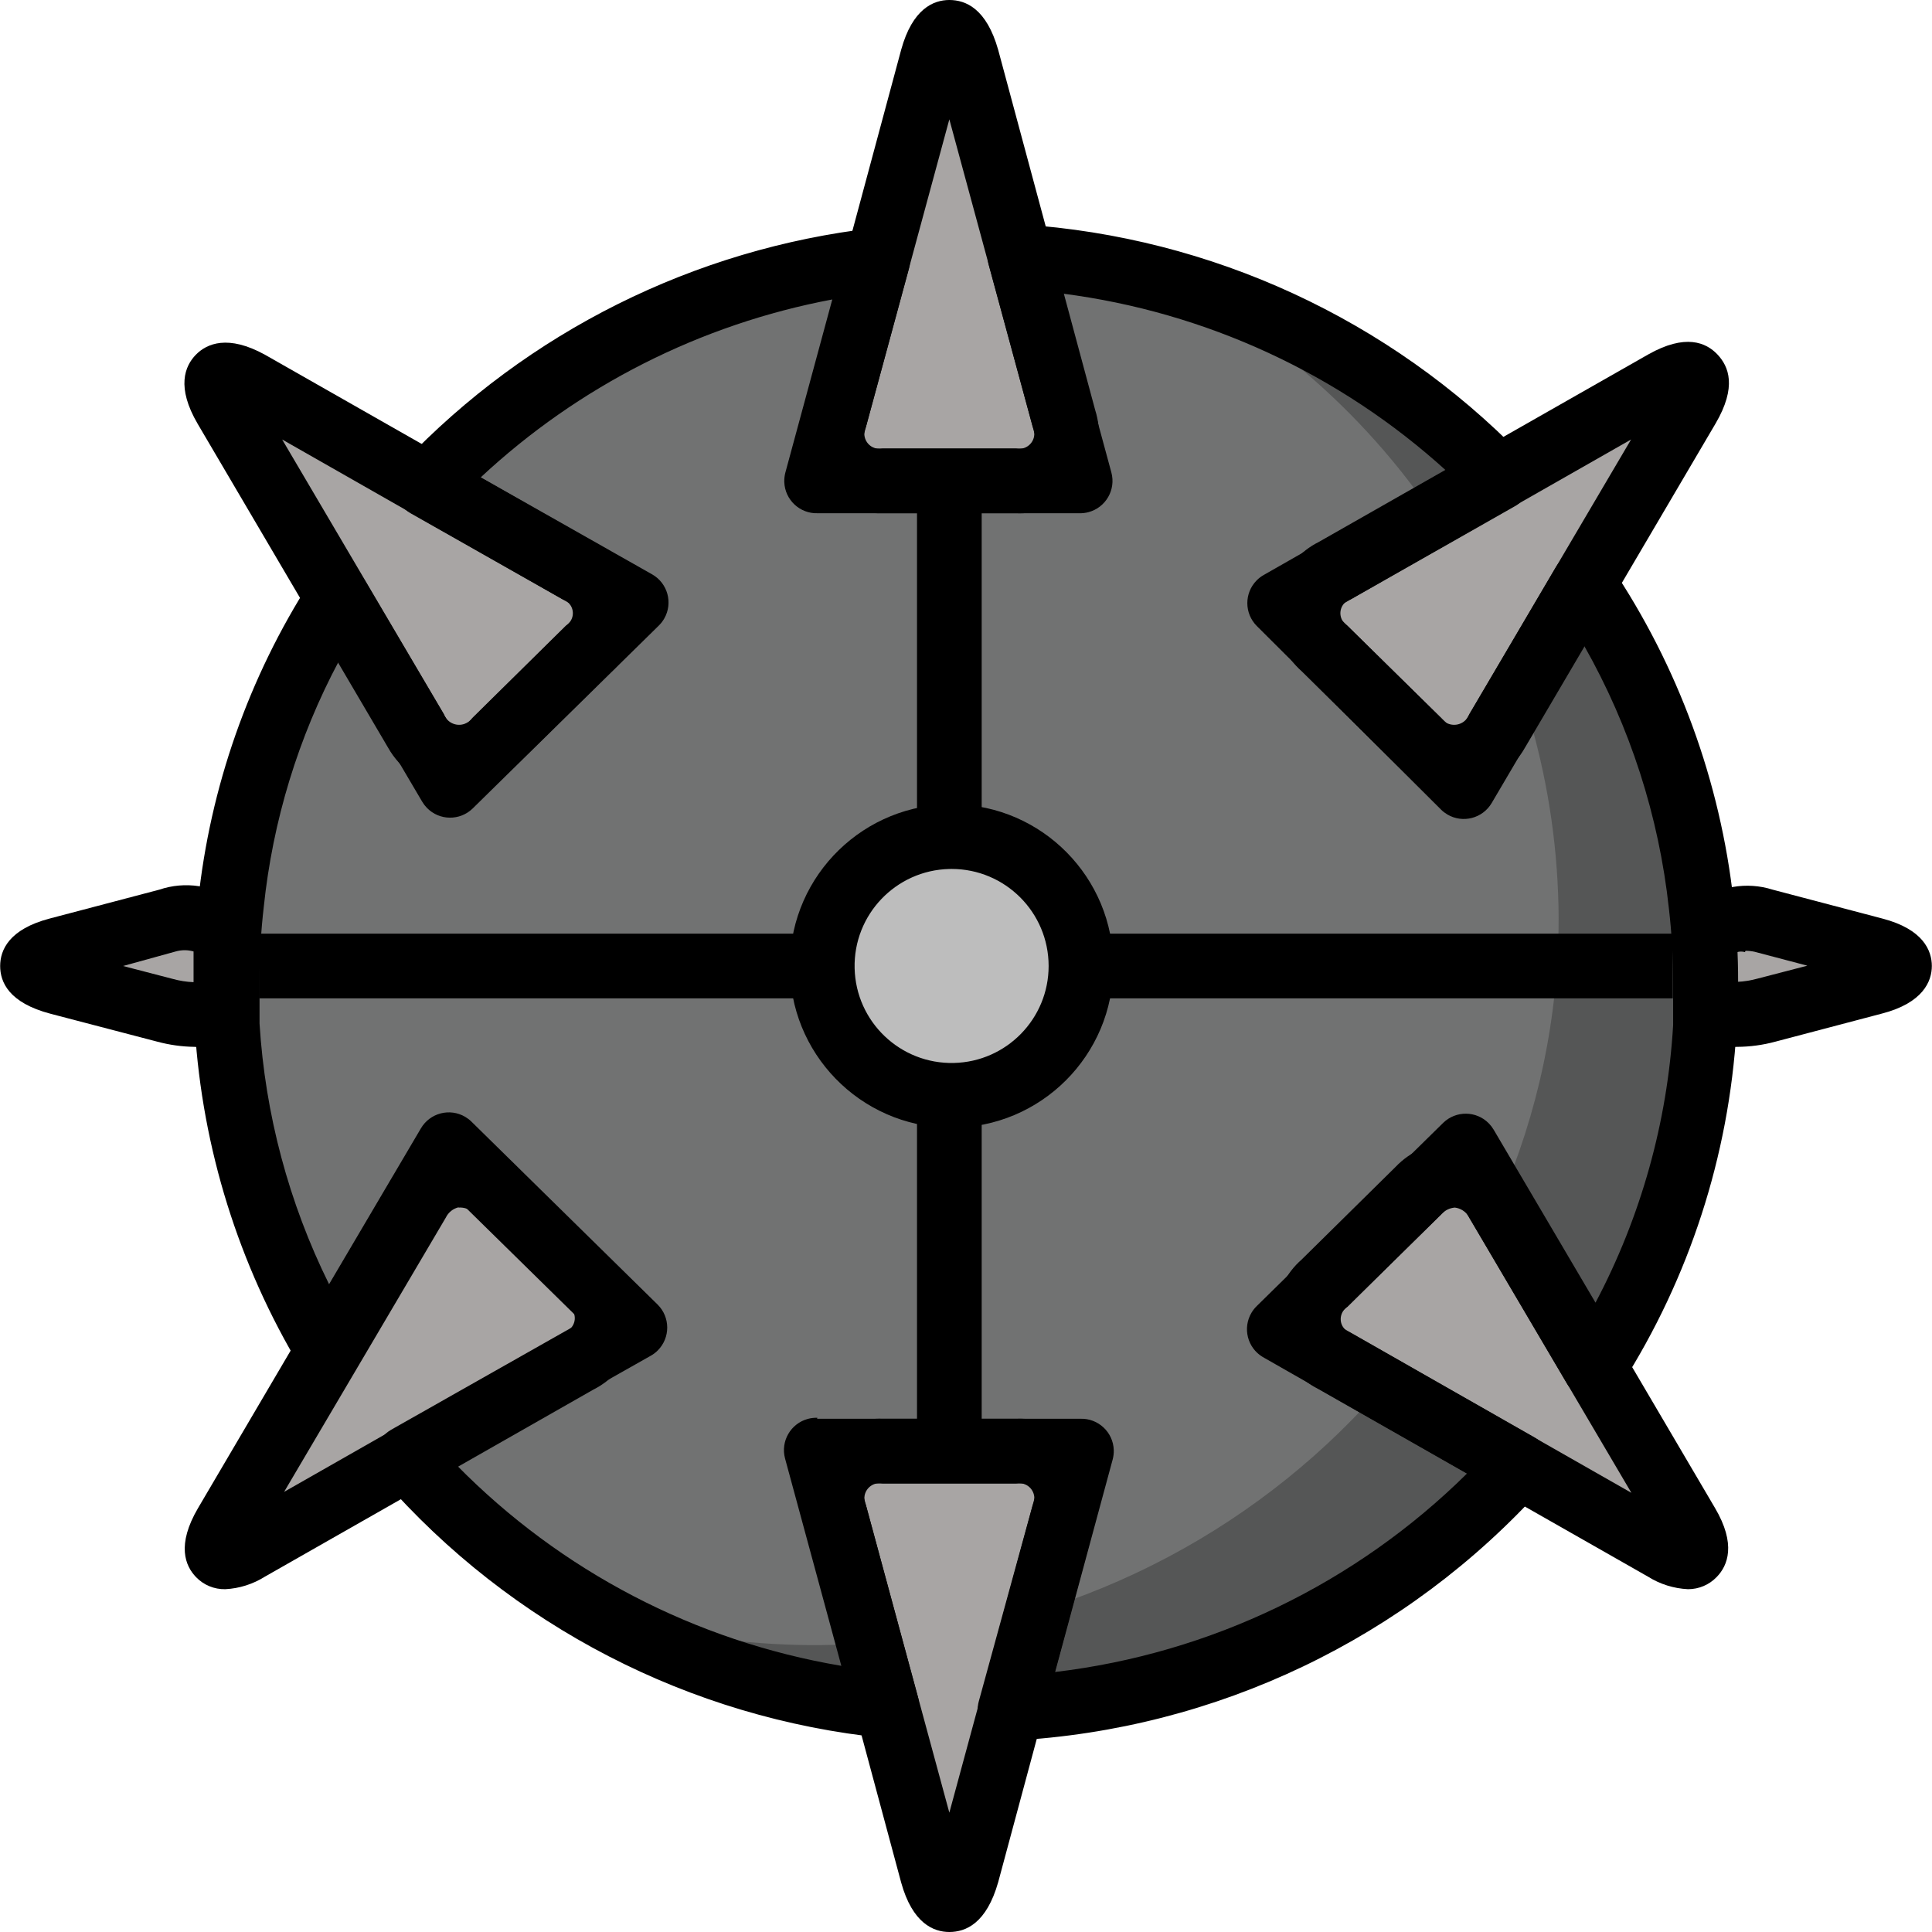
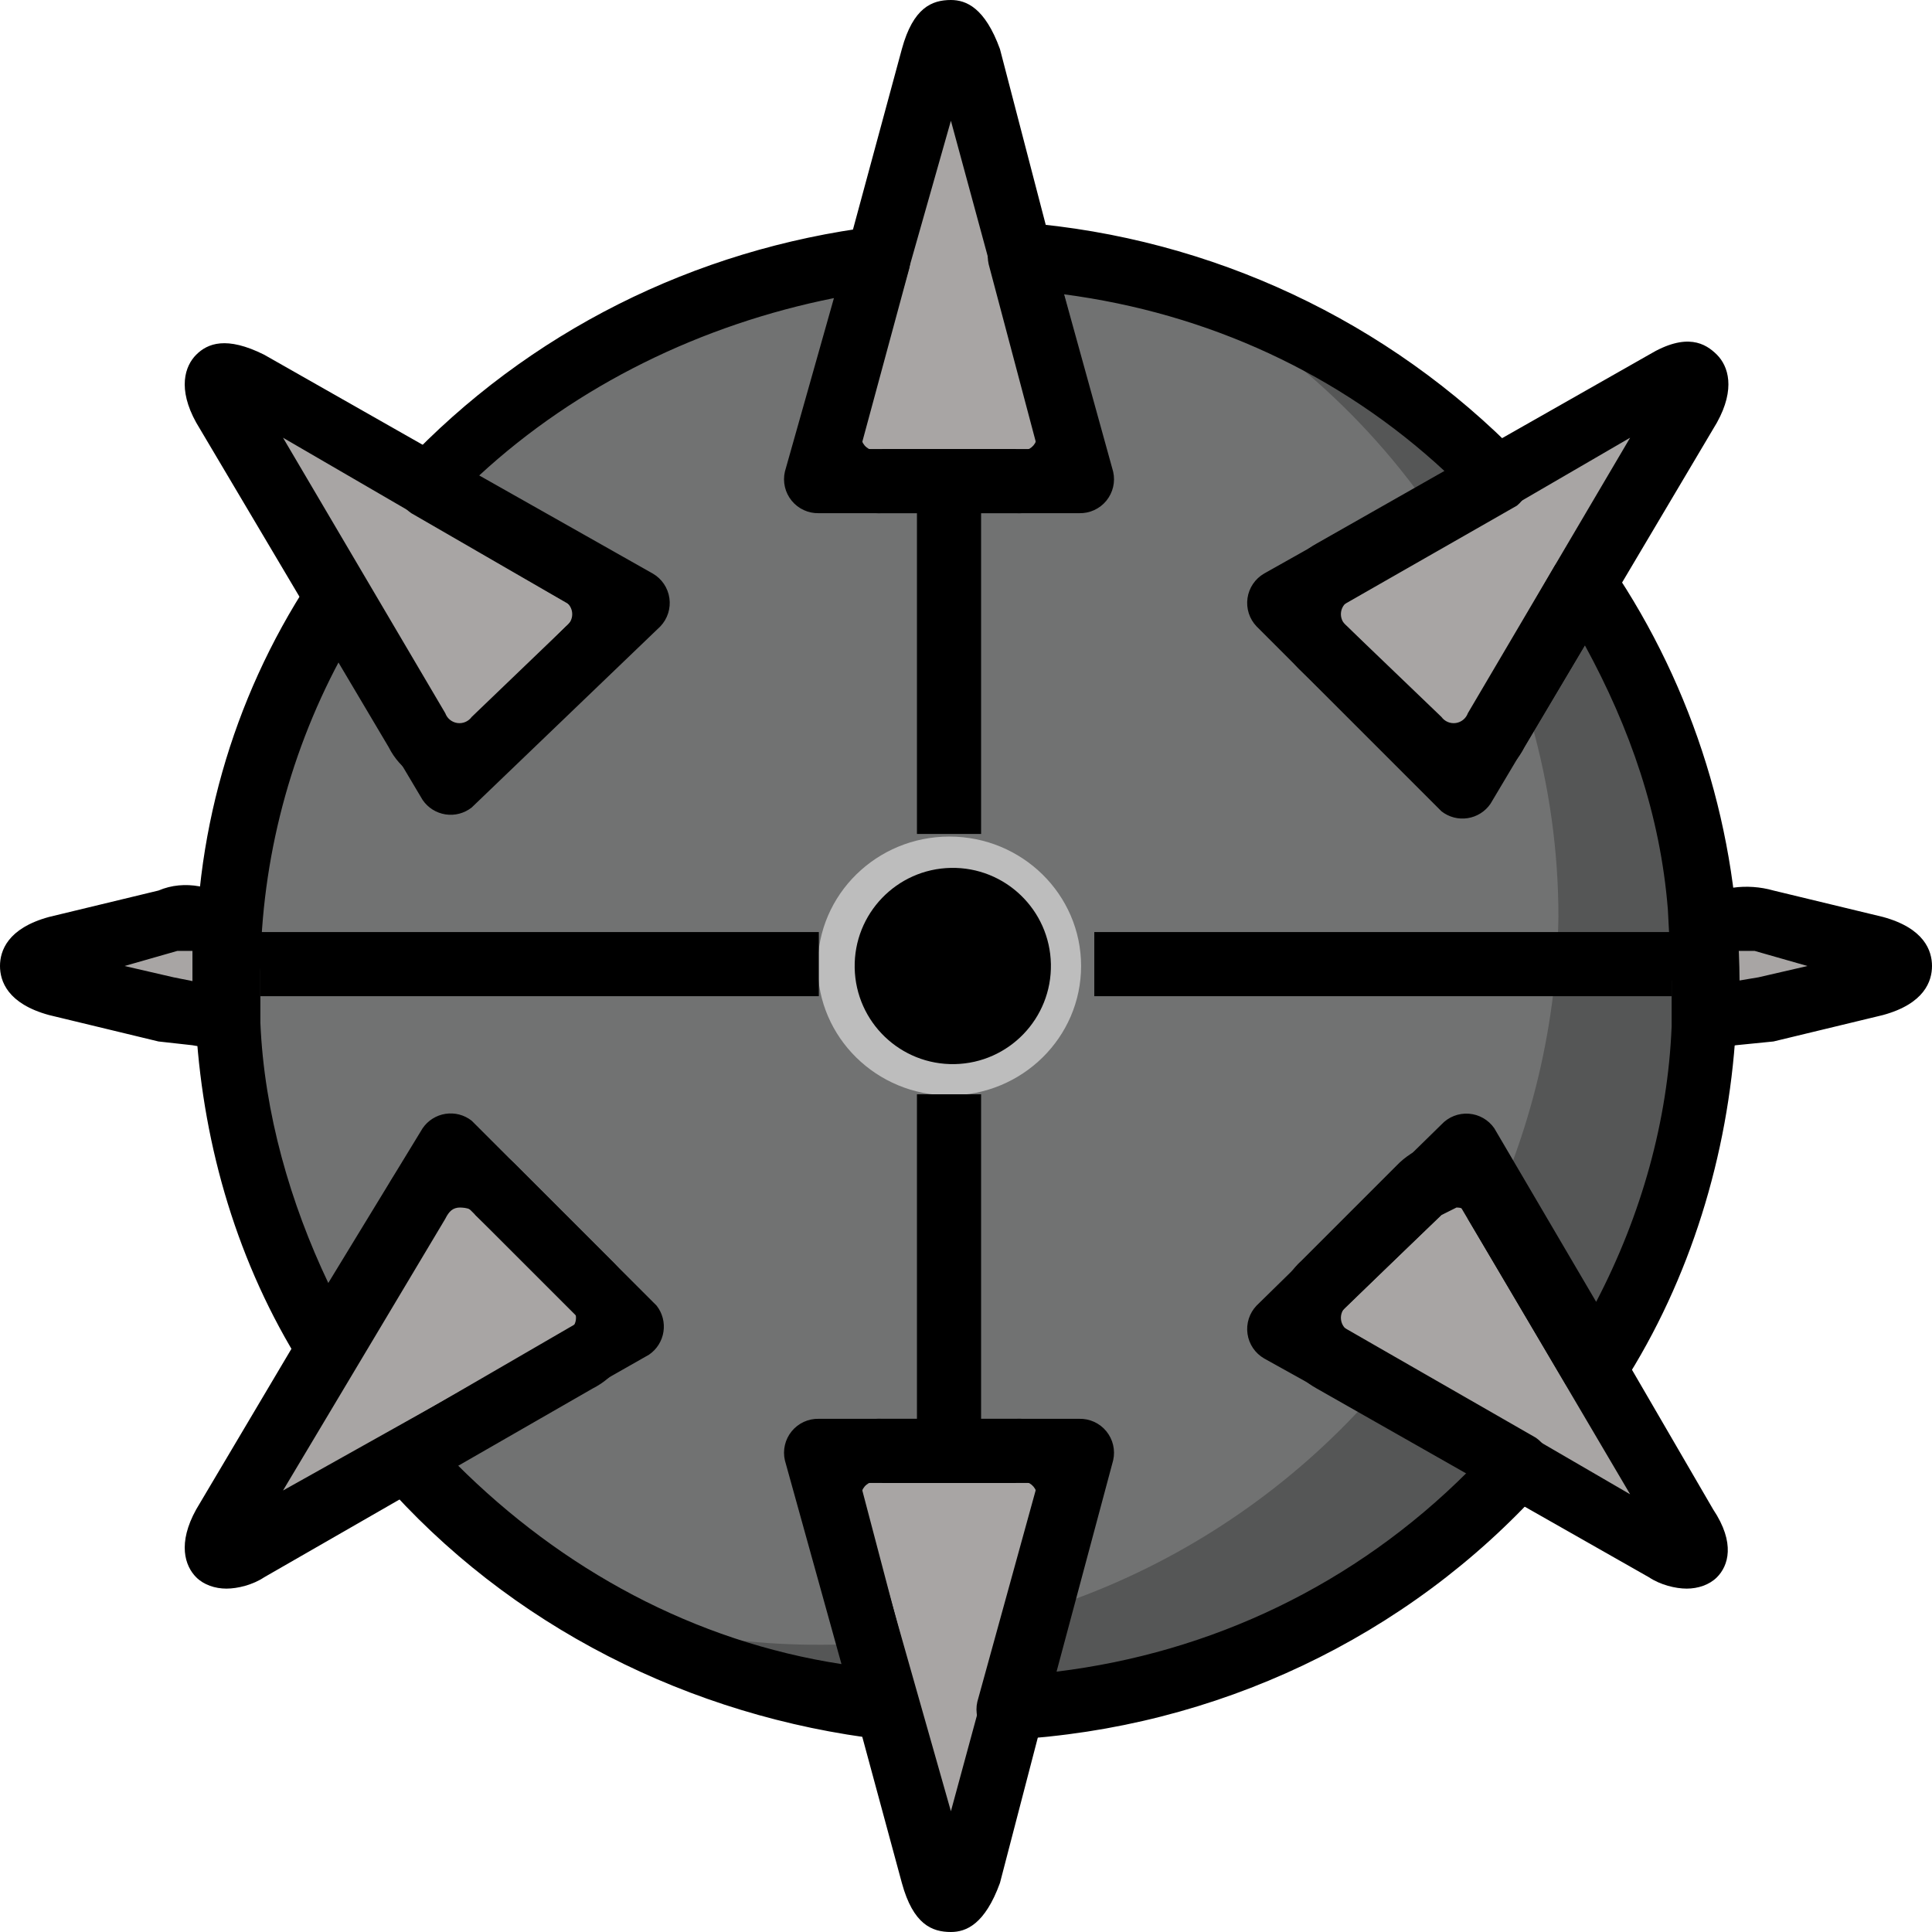
- <svg xmlns="http://www.w3.org/2000/svg" version="1.1" id="Layer_1" x="0px" y="0px" viewBox="0 0 512 512" style="enable-background:new 0 0 512 512;" xml:space="preserve">
-   <path style="fill:#555656;" d="M455.906,260.371c0,106.188-88.533,192.75-197.978,192.75c-33.648-0.077-66.738-8.596-96.246-24.769  C99.46,395.347,60.405,330.812,60.036,260.371c0-106.188,88.619-192.321,197.892-192.321c18.067-0.026,36.065,2.391,53.48,7.199  C395.862,97.232,455.083,173.106,455.906,260.371z" />
-   <path style="fill:#717272;" d="M413.054,243.23c0,106.188-88.533,192.75-197.978,192.75c-18.058-0.12-36.022-2.683-53.394-7.628  C99.46,395.347,60.405,330.812,60.036,260.371c0-106.188,88.619-192.321,197.892-192.321c18.067-0.026,36.065,2.391,53.48,7.199  C373.647,108.245,412.702,172.789,413.054,243.23z" />
-   <g>
-     <path style="fill:#A8A5A4;" d="M59.865,260.285v4.285c0,4.371-7.113,5.914-16.198,3.514l-28.197-7.371   c-9.085-2.4-9.085-6.342,0-8.57l28.968-7.628c9.085-2.4,16.112,1.8,15.427,9.256C59.865,253.772,59.865,260.285,59.865,260.285z" />
-     <path style="fill:#A8A5A4;" d="M468.248,267.742c-9.085,2.4-16.37,0.771-16.113-3.514v-10.885   c-0.6-7.456,6.342-11.656,15.427-9.256l28.968,7.628c9.085,2.4,9.085,6.342,0,8.57L468.248,267.742z" />
-     <path style="fill:#A8A5A4;" d="M281.669,110.902c2.28,6.471-1.114,13.567-7.593,15.847c-1.526,0.54-3.137,0.771-4.748,0.694   h-35.482c-6.839,0.54-12.821-4.577-13.361-11.416c-0.137-1.74,0.094-3.48,0.677-5.125l6.856-25.711l8.57-33.082l10.799-36.682   c2.485-9.085,6.514-9.085,8.57,0l9.77,36.082l8.57,33.082L281.669,110.902z" />
-     <path style="fill:#A8A5A4;" d="M153.111,151.355c6.128,2.88,8.759,10.182,5.871,16.31c-0.754,1.611-1.851,3.034-3.214,4.174   l-24.597,24.169c-4.628,5.322-12.693,5.879-18.015,1.243c-1.183-1.028-2.16-2.263-2.897-3.642l-12.084-20.398l-17.141-29.568   l-21.169-35.739c-4.799-8.142-1.971-10.97,6.171-6.256l32.054,18.255l29.825,17.141L153.111,151.355z" />
-     <path style="fill:#A8A5A4;" d="M440.994,101.732c8.57-4.628,10.97-1.8,6.171,6.256l-18.684,31.711l-17.141,29.568l-14.313,24.34   c-3.24,6.265-10.944,8.725-17.21,5.485c-1.483-0.763-2.794-1.817-3.874-3.085l-24.854-24.512   c-5.185-4.345-5.871-12.076-1.517-17.269c1.14-1.363,2.571-2.46,4.174-3.214l28.625-16.284l29.825-17.141L440.994,101.732z" />
-     <path style="fill:#A8A5A4;" d="M269.327,384.557c6.856-0.343,12.693,4.937,13.036,11.793c0.077,1.611-0.154,3.222-0.694,4.748   l-9.17,34.882l-8.57,33.082l-7.971,27.511c-2.485,9.085-6.514,9.085-8.57,0l-7.628-28.025l-8.57-33.082l-9.342-34.282   c-2.323-6.462,1.028-13.576,7.491-15.898c1.448-0.523,2.974-0.763,4.508-0.728H269.327z" />
-     <path style="fill:#A8A5A4;" d="M156.025,340.162c5.142,4.397,5.751,12.136,1.354,17.278c-1.166,1.371-2.623,2.46-4.268,3.205   l-30.597,17.141L92.69,394.927l-26.654,15.341c-8.57,4.628-10.97,1.8-6.171-6.256l18.427-31.282l17.141-29.568l14.827-24.769   c3.308-6.231,11.039-8.605,17.27-5.297c1.38,0.737,2.623,1.714,3.642,2.897L156.025,340.162z" />
-     <path style="fill:#A8A5A4;" d="M447.164,404.098c4.799,8.142,1.971,10.97-6.171,6.256l-23.654-13.456l-29.825-17.141   l-34.282-19.284c-6.128-2.88-8.759-10.182-5.871-16.31c0.754-1.611,1.851-3.034,3.214-4.174l25.369-23.997   c4.705-5.254,12.77-5.708,18.032-1.011c1.183,1.063,2.16,2.331,2.88,3.754l17.141,28.882l17.141,29.568L447.164,404.098z" />
+ <svg xmlns="http://www.w3.org/2000/svg" viewBox="0 0 512 512">
+   <defs />
+   <path fill="#555656" d="M456 260c0 107-89 193-198 193-34 0-67-8-96-25-63-33-102-97-102-168 0-106 89-192 198-192a193 193 0 01198 192z" />
+   <path fill="#717272" d="M413 243a196 196 0 01-251 185C99 395 60 331 60 260c0-106 89-192 198-192 18 0 36 2 53 7 63 33 102 98 102 168z" />
+   <g fill="#a8a5a4">
+     <path d="M60 260v5c0 4-7 5-16 3l-29-7c-9-3-9-7 0-9l29-7c10-3 17 1 16 9v6zM468 268c-9 2-16 1-16-4v-11c0-7 6-11 16-9l29 8c9 2 9 6 0 8l-29 8zM282 111a12 12 0 01-13 16h-35a12 12 0 01-13-16l7-26 9-33 10-37c3-9 7-9 9 0l10 37 8 33 8 26zM153 151a12 12 0 013 21l-25 24a13 13 0 01-21-2l-12-21-17-29-21-36c-5-8-2-11 6-6l32 18 30 17 25 14zM441 102c9-5 11-2 6 6l-19 32-17 29-14 25a13 13 0 01-21 2l-25-25a12 12 0 013-20l28-16 30-17 29-16zM269 385a12 12 0 0113 16l-10 35-8 33-8 28c-3 9-7 9-9 0l-7-28-9-34-9-34a12 12 0 0112-16h35zM156 340a12 12 0 01-3 21l-30 17-30 17-27 15c-9 5-11 2-6-6l18-31 17-30 15-25a13 13 0 0121-2l25 24zM447 404c5 8 2 11-6 6l-24-13-29-17-35-20a12 12 0 01-2-20l25-24a13 13 0 0121 3l17 29 17 29 16 27z" />
  </g>
-   <path d="M51.466,277.426c-3.3-0.051-6.582-0.514-9.77-1.371l-28.197-7.371C2.271,265.77,0.043,260.2,0.043,256  c0-4.2,2.314-9.77,13.199-12.599l28.968-7.628c6.839-2.323,14.39-1.174,20.226,3.085c4.294,3.668,6.505,9.213,5.914,14.827v10.884  c0.06,3.711-1.62,7.233-4.542,9.513C60.182,276.552,55.837,277.726,51.466,277.426z M32.611,256l13.199,3.428  c1.791,0.497,3.625,0.788,5.485,0.857v-8.142l0,0c-1.543-0.437-3.171-0.437-4.714,0L32.611,256z" />
-   <path d="M460.363,277.426c-4.414,0.214-8.768-1.088-12.341-3.685c-3.025-2.417-4.688-6.162-4.457-10.027v-10.37  c-0.317-5.365,1.903-10.567,5.999-14.056c5.759-4.405,13.319-5.717,20.226-3.514l28.968,7.628  c10.97,2.828,13.199,8.57,13.199,12.599s-2.314,9.77-13.199,12.599l-28.283,7.456C467.176,276.946,463.783,277.409,460.363,277.426z   M460.363,263.799L460.363,263.799c0.086,0,0.171,0,0.257,0H460.363z M462.42,252.315c-0.677-0.189-1.38-0.189-2.057,0  c0,0,0,0.686,0,0.943v6.942c1.826-0.077,3.642-0.368,5.399-0.857l0,0l13.199-3.428l-13.97-3.685c-0.788-0.171-1.594-0.257-2.4-0.257  L462.42,252.315z" />
-   <path d="M267.956,461.691c-4.731,0.163-8.699-3.54-8.862-8.271c-0.026-0.857,0.069-1.706,0.291-2.528l15.855-57.765h-47.309  l15.341,56.651c0.746,2.725,0.111,5.639-1.714,7.799c-1.817,2.151-4.568,3.274-7.371,3c-51.346-5.202-98.792-29.705-132.757-68.564  c-3.12-3.557-2.768-8.973,0.797-12.093c0.446-0.386,0.926-0.728,1.431-1.02l50.566-28.625l-33.425-32.825L94.404,362.36  c-1.543,2.605-4.345,4.2-7.371,4.2c-2.974-0.103-5.716-1.637-7.371-4.114c-16.412-27.254-26.029-58.065-28.025-89.819  c0-4.114,0-8.57,0-12.341c-0.129-7.156,0.154-14.304,0.857-21.426c3.188-30.245,13.396-59.333,29.825-84.933  c1.663-2.443,4.414-3.917,7.371-3.942c2.965,0.06,5.691,1.646,7.199,4.2l23.912,40.538l33.425-32.996l-45.424-25.711  c-4.114-2.34-5.562-7.568-3.222-11.682c0.343-0.609,0.771-1.174,1.251-1.688c33.022-34.719,77.186-56.745,124.786-62.222  c4.705-0.549,8.956,2.811,9.505,7.516c0.129,1.097,0.043,2.211-0.249,3.282l-12.941,47.652h47.309l-13.199-48.595  c-0.746-2.683-0.137-5.562,1.628-7.713c1.766-2.125,4.44-3.274,7.199-3.085c50.163,3.342,97.326,25.103,132.414,61.107  c3.368,3.325,3.402,8.75,0.077,12.119c-0.506,0.514-1.08,0.96-1.706,1.337l-48.766,27.683l33.425,32.825l26.14-44.481  c2.528-4.002,7.825-5.194,11.827-2.657c1.071,0.677,1.98,1.586,2.657,2.657c17.835,26.543,28.977,57.002,32.482,88.79  c0.814,7.139,1.217,14.321,1.2,21.512c0,4.2,0,8.57-0.429,12.599c-2.023,33.356-12.496,65.65-30.425,93.847  c-1.603,2.503-4.397,3.994-7.371,3.942c-2.965-0.06-5.691-1.646-7.199-4.2l-28.882-49.023l-33.425,32.739l53.823,30.682  c4.122,2.331,5.571,7.559,3.24,11.682c-0.309,0.548-0.677,1.054-1.097,1.517c-36.082,40.058-86.553,64.184-140.384,67.107  L267.956,461.691z M216.533,375.987h69.764c4.731-0.163,8.699,3.54,8.862,8.271c0.026,0.857-0.069,1.706-0.291,2.528l-15.255,56.308  c41.241-4.894,79.663-23.415,109.188-52.623l-54.165-30.854c-4.062-2.425-5.391-7.688-2.965-11.75  c0.394-0.66,0.874-1.26,1.423-1.791l49.366-48.509c3.394-3.3,8.819-3.231,12.119,0.163c0.48,0.497,0.9,1.046,1.251,1.637  l26.997,45.852c12.033-22.755,19.052-47.832,20.569-73.535c0-3.857,0-7.628,0-11.313c0.009-6.531-0.368-13.053-1.114-19.541  c-2.648-24.512-10.293-48.226-22.455-69.678l-24.512,41.652c-2.4,4.08-7.645,5.451-11.733,3.051  c-0.591-0.351-1.148-0.771-1.637-1.251l-48.852-48.68c-3.36-3.334-3.385-8.759-0.06-12.119c0.548-0.557,1.174-1.037,1.86-1.423  l48.423-27.597c-28.274-25.694-63.756-42.09-101.646-46.966l12.856,47.395c1.234,4.568-1.474,9.273-6.042,10.507  c-0.823,0.223-1.68,0.317-2.528,0.291h-69.249c-4.731,0.163-8.699-3.54-8.862-8.271c-0.026-0.857,0.069-1.706,0.291-2.528  l12.427-45.852c-34.89,6.565-67.201,22.917-93.161,47.138l45.424,25.711c4.114,2.34,5.562,7.568,3.222,11.682  c-0.386,0.677-0.866,1.303-1.423,1.86l-49.366,48.509c-3.394,3.3-8.819,3.231-12.119-0.163c-0.48-0.497-0.9-1.046-1.251-1.637  l-22.026-37.367c-10.816,20.269-17.595,42.45-19.969,65.307c-0.754,6.514-1.123,13.07-1.114,19.626c0,3.771,0,7.542,0,11.227  c1.491,24.023,7.756,47.506,18.427,69.078l24.34-41.31c2.4-4.08,7.645-5.451,11.733-3.051c0.591,0.351,1.148,0.771,1.637,1.251  l49.366,48.509c3.36,3.334,3.385,8.759,0.06,12.119c-0.548,0.557-1.174,1.037-1.86,1.423l-51.423,29.054  c27.52,28.008,63.182,46.606,101.903,53.137l-14.913-54.937c-1.234-4.568,1.474-9.273,6.042-10.507  c0.823-0.223,1.68-0.317,2.528-0.291L216.533,375.987z" />
-   <path d="M269.327,136.013h-35.482c-11.587,0.403-21.315-8.665-21.709-20.261c-0.086-2.4,0.249-4.791,0.968-7.079l25.711-95.475  c3-10.884,8.57-13.199,12.77-13.199l0,0c4.371,0,9.856,2.314,12.941,13.199l25.711,95.475c3.514,11.056-2.597,22.857-13.653,26.371  C274.247,135.791,271.787,136.116,269.327,136.013z M251.586,31.625l-22.112,81.505c-0.986,1.997-0.171,4.414,1.826,5.399  c0.788,0.394,1.68,0.514,2.545,0.343h35.482c2.185,0.42,4.294-1.011,4.714-3.197c0.163-0.866,0.043-1.757-0.343-2.545l0,0  L251.586,31.625z" />
-   <path d="M121.486,209.12h-2.657c-6.762-1.011-12.684-5.091-16.027-11.056l-50.394-85.705c-5.742-9.77-3.428-15.341-0.514-18.341  c2.914-3,8.57-5.399,18.341,0l87.333,49.709l0,0c10.293,5.134,14.476,17.638,9.35,27.931c-1.2,2.417-2.863,4.568-4.894,6.351  l-24.854,24.426C133.022,206.634,127.391,209.042,121.486,209.12z M74.777,116.473l42.852,72.763  c0.797,2.228,3.248,3.394,5.477,2.597c0.831-0.3,1.56-0.848,2.065-1.568l24.854-24.512c1.8-1.14,2.331-3.531,1.183-5.322  c-0.497-0.771-1.251-1.346-2.125-1.62L74.777,116.473z" />
-   <path d="M385.543,209.12c-5.905-0.077-11.536-2.485-15.684-6.685l-24.854-24.512c-8.639-7.593-9.487-20.749-1.894-29.388  c1.783-2.023,3.934-3.685,6.351-4.894l87.333-49.709c9.856-5.571,15.341-3.171,18.341,0s5.228,8.57-0.514,18.341l-50.394,85.705  c-3.334,5.974-9.256,10.062-16.027,11.056L385.543,209.12z M432.252,116.473l-74.306,42.338c-2.04,0.626-3.18,2.777-2.563,4.817  c0.266,0.883,0.84,1.637,1.62,2.125l24.854,24.512c1.363,1.937,4.037,2.4,5.974,1.037c0.728-0.514,1.277-1.234,1.568-2.065  L432.252,116.473z" />
-   <path d="M251.586,512c-4.2,0-9.77-2.314-12.77-13.113l-25.711-95.561c-3.514-11.056,2.605-22.857,13.661-26.371  c2.288-0.728,4.679-1.054,7.079-0.968h35.482c11.587-0.497,21.383,8.493,21.88,20.081c0.103,2.46-0.223,4.919-0.968,7.259  l-25.711,95.475C261.442,509.686,255.957,512,251.586,512z M233.845,393.128c-2.185-0.42-4.294,1.011-4.714,3.197  c-0.163,0.866-0.043,1.757,0.343,2.545l22.112,81.505l22.112-81.505c0.986-1.997,0.171-4.414-1.826-5.399  c-0.788-0.394-1.68-0.514-2.545-0.343H233.845z" />
-   <path d="M59.693,421.153c-2.897,0.06-5.691-1.088-7.713-3.171c-2.914-3-5.228-8.57,0.514-18.341l50.394-85.705  c5.597-10.37,18.538-14.253,28.908-8.656c1.997,1.08,3.814,2.468,5.374,4.114l24.512,24.597c8.639,7.593,9.488,20.749,1.894,29.388  c-1.783,2.023-3.934,3.685-6.351,4.894l-86.99,49.537C67.064,419.807,63.439,420.964,59.693,421.153z M121.572,319.936  L121.572,319.936c-1.5,0.343-2.76,1.354-3.428,2.743l-42.852,72.678l74.306-42.338c2.04-0.626,3.18-2.777,2.563-4.817  c-0.266-0.883-0.84-1.637-1.62-2.125l0,0l-24.854-24.512c-1.114-1.097-2.64-1.663-4.2-1.543L121.572,319.936z" />
-   <path d="M447.336,421.153c-3.771-0.18-7.431-1.328-10.627-3.342l-87.333-49.709c-10.293-5.134-14.476-17.638-9.35-27.931  c1.2-2.417,2.863-4.568,4.894-6.351l24.854-24.512c8.099-8.562,21.606-8.93,30.168-0.831c1.646,1.56,3.034,3.377,4.114,5.374  l50.394,85.705c5.742,9.685,3.428,15.341,0.514,18.341C452.975,419.987,450.215,421.162,447.336,421.153z M385.543,320.021  c-1.388,0.111-2.674,0.754-3.6,1.8l-24.854,24.512c-1.8,1.14-2.331,3.531-1.183,5.322c0.497,0.771,1.251,1.346,2.125,1.62  l74.306,42.338l-42.852-72.763c-0.668-1.388-1.928-2.4-3.428-2.743L385.543,320.021z" />
-   <ellipse style="fill:#BDBDBD;" cx="251.586" cy="256" rx="34.882" ry="34.282" />
-   <path d="M251.586,298.852c-23.663-0.334-42.578-19.781-42.252-43.452s19.781-42.578,43.452-42.252  c23.432,0.326,42.252,19.412,42.252,42.844c0,23.663-19.181,42.852-42.852,42.852C251.989,298.852,251.783,298.852,251.586,298.852z   M251.586,230.289c-14.193,0.334-25.437,12.11-25.103,26.303c0.334,14.193,12.11,25.437,26.303,25.103  c13.961-0.326,25.111-11.733,25.111-25.694c0-14.201-11.502-25.711-25.703-25.72C251.989,230.28,251.792,230.28,251.586,230.289z" />
-   <rect x="68.649" y="247.43" width="148.183" height="17.141" />
-   <rect x="290.239" y="247.43" width="153.069" height="17.141" />
-   <rect x="243.016" y="127.443" width="17.141" height="94.275" />
-   <rect x="243.016" y="290.282" width="17.141" height="94.275" />
-   <g>
- </g>
-   <g>
- </g>
-   <g>
- </g>
-   <g>
- </g>
-   <g>
- </g>
-   <g>
- </g>
-   <g>
- </g>
-   <g>
- </g>
-   <g>
- </g>
-   <g>
- </g>
-   <g>
- </g>
-   <g>
- </g>
-   <g>
- </g>
-   <g>
- </g>
-   <g>
- </g>
+   <path d="M51 277l-9-1-29-7c-11-3-13-9-13-13s2-10 13-13l29-7c7-3 15-1 20 3s7 9 6 15v11c0 3-1 7-4 9-4 3-8 4-13 3zm-18-21l13 3 5 1v-8h-4l-14 4zM460 277c-4 1-8-1-12-3-3-3-5-6-4-10v-11c-1-5 1-10 6-14s13-5 20-3l29 7c11 3 13 9 13 13s-2 10-13 13l-29 7-10 1zm0-13h1-1zm2-12h-2v8l6-1 13-3-14-4h-3z" />
+   <path d="M268 462a9 9 0 01-9-11l16-58h-47l15 57a9 9 0 01-9 11c-51-6-99-30-133-69a9 9 0 013-13l50-29-33-33-27 45c-1 3-4 5-7 5-3-1-6-2-7-5-17-27-26-58-28-89v-13a184 184 0 0130-106c2-3 5-4 8-4s5 2 7 4l24 41 33-33-45-26a9 9 0 01-2-13c33-35 77-57 125-63a9 9 0 019 11l-13 48h47l-13-49a9 9 0 019-11c50 4 97 26 132 62a9 9 0 01-1 13l-49 28 33 33 26-45a9 9 0 0115 0 198 198 0 0134 110l-1 13c-2 33-12 66-30 94a9 9 0 01-15 0l-29-49-33 32 54 31a9 9 0 012 13c-36 40-87 64-141 67v1zm-51-86h69a9 9 0 019 11l-15 56c41-5 79-23 109-53l-54-30a9 9 0 01-2-14l49-48a9 9 0 0114 1l27 46c12-23 19-48 20-73v-12l-1-19c-2-25-10-48-22-70l-25 42a9 9 0 01-13 2l-49-49a9 9 0 012-14l48-27c-28-26-63-42-101-47l13 47a9 9 0 01-9 11h-69a9 9 0 01-9-11l13-46c-35 7-68 23-94 47l46 26a9 9 0 012 14l-50 48a9 9 0 01-13-2l-22-37a178 178 0 00-21 85v11c1 24 8 48 18 69l25-41a9 9 0 0113-2l49 49a9 9 0 01-2 13l-51 29c28 28 63 47 102 53l-15-54a9 9 0 019-11z" />
+   <path d="M269 136h-35a21 21 0 01-21-27l26-96c3-11 8-13 13-13 4 0 9 2 13 13l25 96a21 21 0 01-21 27zM252 32l-23 81a4 4 0 005 6h35a4 4 0 005-6l-22-81zM121 209h-2c-7-1-13-5-16-11l-51-86c-5-9-3-15 0-18s8-5 18 0l88 50a21 21 0 014 34l-25 24c-4 5-10 7-16 7zm-46-93l43 73a4 4 0 007 1l25-24a4 4 0 00-1-7l-74-43zM386 209c-6 0-12-2-16-7l-25-24a21 21 0 014-34l88-50c10-6 15-3 18 0s5 9 0 18l-51 86c-3 6-9 10-16 11h-2zm46-93l-74 43a4 4 0 00-1 7l25 24a4 4 0 007-1l43-73zM252 512c-5 0-10-2-13-13l-26-96a21 21 0 0121-27h35a21 21 0 0121 27l-25 96c-4 11-9 13-13 13zm-18-119a4 4 0 00-5 6l23 81 22-81a4 4 0 00-5-6h-35zM60 421c-3 0-6-1-8-3-3-3-5-9 0-18l51-86a21 21 0 0134-5l25 25a21 21 0 01-5 34l-87 50c-3 2-7 3-10 3zm62-101c-2 0-3 1-4 3l-43 72 75-42a4 4 0 001-7l-25-24c-1-2-3-2-5-2h1zM447 421c-3 0-7-1-10-3l-88-50a21 21 0 01-4-34l25-25a21 21 0 0134 5l50 86c6 9 4 15 1 18-2 2-5 3-8 3zm-61-101l-4 2-25 24a4 4 0 001 7l74 43-43-73c0-2-1-3-3-3z" />
+   <ellipse cx="251.6" cy="256" fill="#bdbdbd" rx="34.9" ry="34.3" />
+   <path d="M252 299zm0-69a26 26 0 101 52 26 26 0 00-1-52zM69 247h148v17H69zM290 247h153v17H290zM243 127h17v94h-17zM243 290h17v94h-17z" />
</svg>
